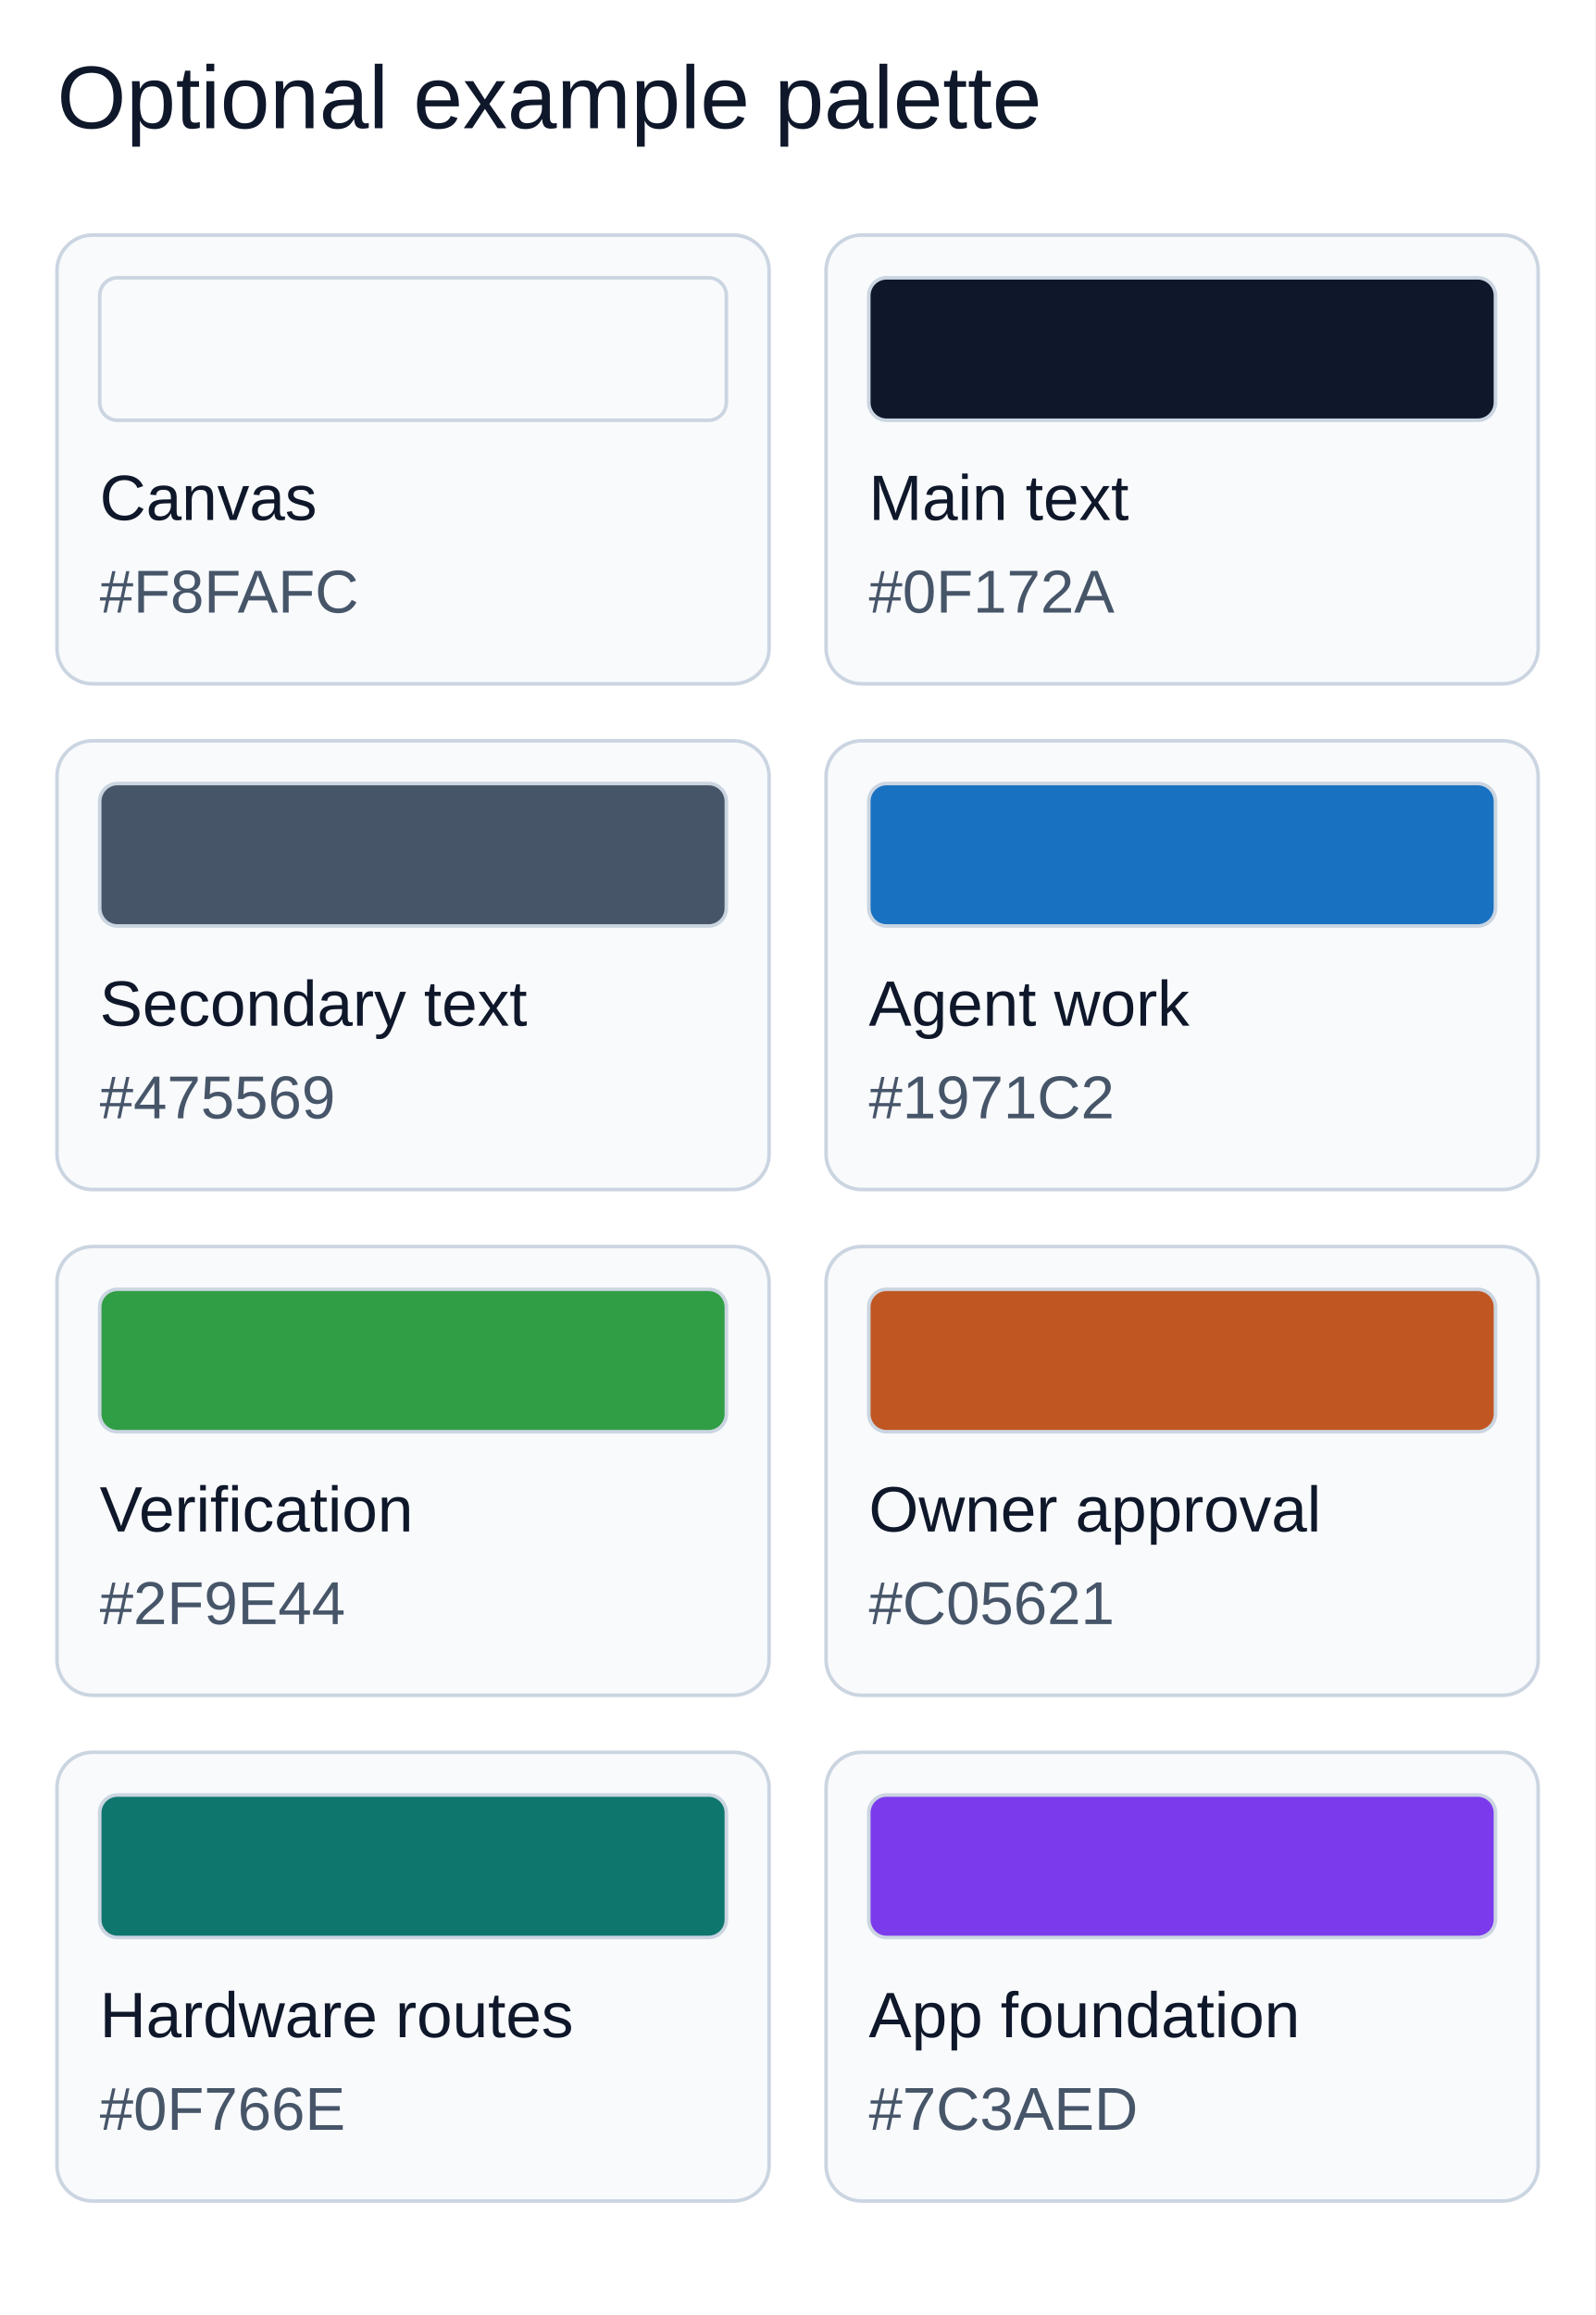
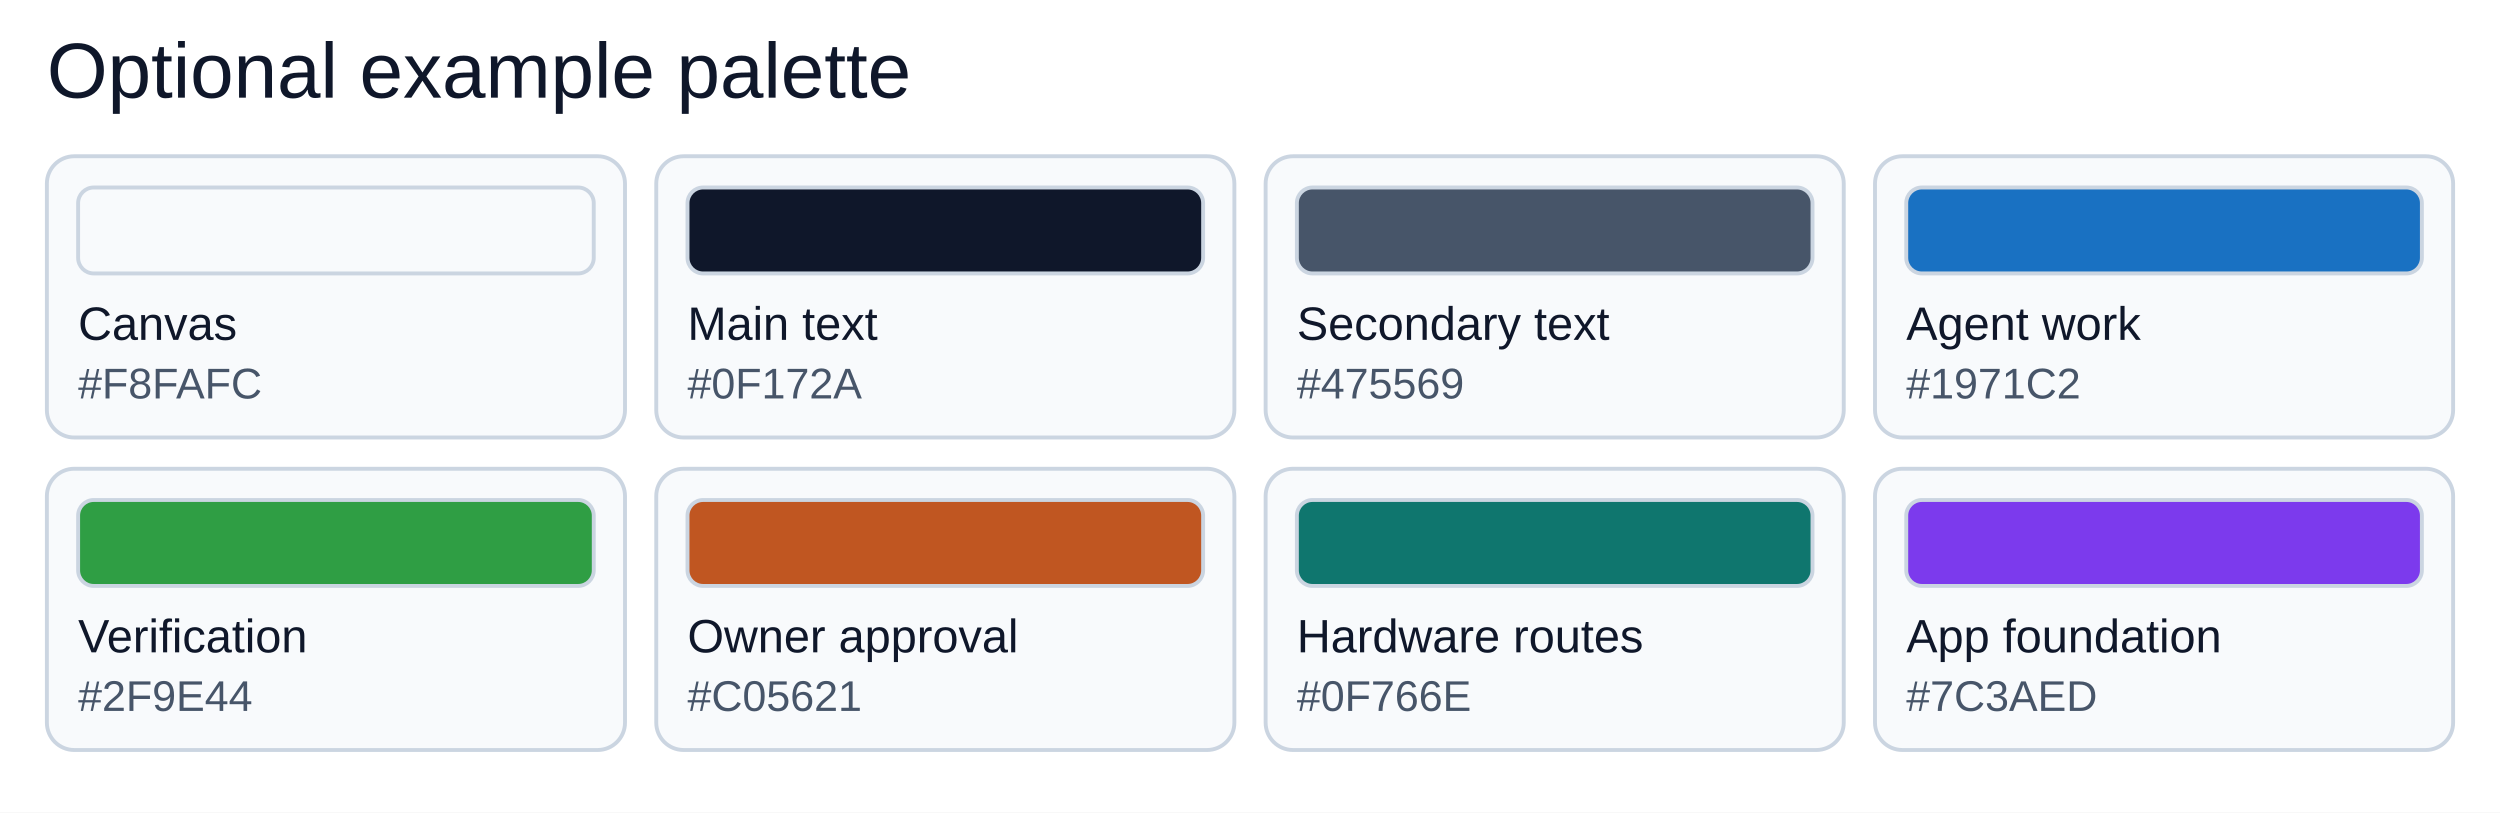
- <svg xmlns="http://www.w3.org/2000/svg" width="448" height="650" viewBox="0 0 448 650" role="img" aria-labelledby="title desc" font-family="Arial, Helvetica, sans-serif">
-   <rect width="448" height="650" fill="#FFFFFF" />
-   <text x="16" y="36" font-size="25" fill="#0F172A">Optional example palette</text>
-   <rect x="16" y="66" width="200" height="126" rx="10" fill="#F8FAFC" stroke="#CBD5E1" />
-   <rect x="28" y="78" width="176" height="40" rx="5" fill="#F8FAFC" stroke="#CBD5E1" />
-   <text x="28" y="146" font-size="18" fill="#0F172A">Canvas</text>
-   <text x="28" y="172" font-size="17" fill="#475569">#F8FAFC</text>
-   <rect x="232" y="66" width="200" height="126" rx="10" fill="#F8FAFC" stroke="#CBD5E1" />
-   <rect x="244" y="78" width="176" height="40" rx="5" fill="#0F172A" stroke="#CBD5E1" />
-   <text x="244" y="146" font-size="18" fill="#0F172A">Main text</text>
-   <text x="244" y="172" font-size="17" fill="#475569">#0F172A</text>
-   <rect x="16" y="208" width="200" height="126" rx="10" fill="#F8FAFC" stroke="#CBD5E1" />
-   <rect x="28" y="220" width="176" height="40" rx="5" fill="#475569" stroke="#CBD5E1" />
-   <text x="28" y="288" font-size="18" fill="#0F172A">Secondary text</text>
-   <text x="28" y="314" font-size="17" fill="#475569">#475569</text>
-   <rect x="232" y="208" width="200" height="126" rx="10" fill="#F8FAFC" stroke="#CBD5E1" />
-   <rect x="244" y="220" width="176" height="40" rx="5" fill="#1971C2" stroke="#CBD5E1" />
-   <text x="244" y="288" font-size="18" fill="#0F172A">Agent work</text>
-   <text x="244" y="314" font-size="17" fill="#475569">#1971C2</text>
-   <rect x="16" y="350" width="200" height="126" rx="10" fill="#F8FAFC" stroke="#CBD5E1" />
-   <rect x="28" y="362" width="176" height="40" rx="5" fill="#2F9E44" stroke="#CBD5E1" />
-   <text x="28" y="430" font-size="18" fill="#0F172A">Verification</text>
-   <text x="28" y="456" font-size="17" fill="#475569">#2F9E44</text>
-   <rect x="232" y="350" width="200" height="126" rx="10" fill="#F8FAFC" stroke="#CBD5E1" />
-   <rect x="244" y="362" width="176" height="40" rx="5" fill="#C05621" stroke="#CBD5E1" />
-   <text x="244" y="430" font-size="18" fill="#0F172A">Owner approval</text>
-   <text x="244" y="456" font-size="17" fill="#475569">#C05621</text>
-   <rect x="16" y="492" width="200" height="126" rx="10" fill="#F8FAFC" stroke="#CBD5E1" />
-   <rect x="28" y="504" width="176" height="40" rx="5" fill="#0F766E" stroke="#CBD5E1" />
-   <text x="28" y="572" font-size="18" fill="#0F172A">Hardware routes</text>
-   <text x="28" y="598" font-size="17" fill="#475569">#0F766E</text>
-   <rect x="232" y="492" width="200" height="126" rx="10" fill="#F8FAFC" stroke="#CBD5E1" />
-   <rect x="244" y="504" width="176" height="40" rx="5" fill="#7C3AED" stroke="#CBD5E1" />
-   <text x="244" y="572" font-size="18" fill="#0F172A">App foundation</text>
-   <text x="244" y="598" font-size="17" fill="#475569">#7C3AED</text>
+ <svg xmlns="http://www.w3.org/2000/svg" width="640" height="208" viewBox="0 0 640 208" role="img" aria-labelledby="title desc" font-family="Arial, Helvetica, sans-serif">
+   <rect width="640" height="208" fill="#FFFFFF" />
+   <text x="12" y="25" font-size="20" fill="#0F172A">Optional example palette</text>
+   <rect x="12" y="40" width="148" height="72" rx="7" fill="#F8FAFC" stroke="#CBD5E1" />
+   <rect x="20" y="48" width="132" height="22" rx="4" fill="#F8FAFC" stroke="#CBD5E1" />
+   <text x="20" y="87" font-size="12" fill="#0F172A">Canvas</text>
+   <text x="20" y="102" font-size="11" fill="#475569">#F8FAFC</text>
+   <rect x="168" y="40" width="148" height="72" rx="7" fill="#F8FAFC" stroke="#CBD5E1" />
+   <rect x="176" y="48" width="132" height="22" rx="4" fill="#0F172A" stroke="#CBD5E1" />
+   <text x="176" y="87" font-size="12" fill="#0F172A">Main text</text>
+   <text x="176" y="102" font-size="11" fill="#475569">#0F172A</text>
+   <rect x="324" y="40" width="148" height="72" rx="7" fill="#F8FAFC" stroke="#CBD5E1" />
+   <rect x="332" y="48" width="132" height="22" rx="4" fill="#475569" stroke="#CBD5E1" />
+   <text x="332" y="87" font-size="12" fill="#0F172A">Secondary text</text>
+   <text x="332" y="102" font-size="11" fill="#475569">#475569</text>
+   <rect x="480" y="40" width="148" height="72" rx="7" fill="#F8FAFC" stroke="#CBD5E1" />
+   <rect x="488" y="48" width="132" height="22" rx="4" fill="#1971C2" stroke="#CBD5E1" />
+   <text x="488" y="87" font-size="12" fill="#0F172A">Agent work</text>
+   <text x="488" y="102" font-size="11" fill="#475569">#1971C2</text>
+   <rect x="12" y="120" width="148" height="72" rx="7" fill="#F8FAFC" stroke="#CBD5E1" />
+   <rect x="20" y="128" width="132" height="22" rx="4" fill="#2F9E44" stroke="#CBD5E1" />
+   <text x="20" y="167" font-size="12" fill="#0F172A">Verification</text>
+   <text x="20" y="182" font-size="11" fill="#475569">#2F9E44</text>
+   <rect x="168" y="120" width="148" height="72" rx="7" fill="#F8FAFC" stroke="#CBD5E1" />
+   <rect x="176" y="128" width="132" height="22" rx="4" fill="#C05621" stroke="#CBD5E1" />
+   <text x="176" y="167" font-size="12" fill="#0F172A">Owner approval</text>
+   <text x="176" y="182" font-size="11" fill="#475569">#C05621</text>
+   <rect x="324" y="120" width="148" height="72" rx="7" fill="#F8FAFC" stroke="#CBD5E1" />
+   <rect x="332" y="128" width="132" height="22" rx="4" fill="#0F766E" stroke="#CBD5E1" />
+   <text x="332" y="167" font-size="12" fill="#0F172A">Hardware routes</text>
+   <text x="332" y="182" font-size="11" fill="#475569">#0F766E</text>
+   <rect x="480" y="120" width="148" height="72" rx="7" fill="#F8FAFC" stroke="#CBD5E1" />
+   <rect x="488" y="128" width="132" height="22" rx="4" fill="#7C3AED" stroke="#CBD5E1" />
+   <text x="488" y="167" font-size="12" fill="#0F172A">App foundation</text>
+   <text x="488" y="182" font-size="11" fill="#475569">#7C3AED</text>
</svg>
